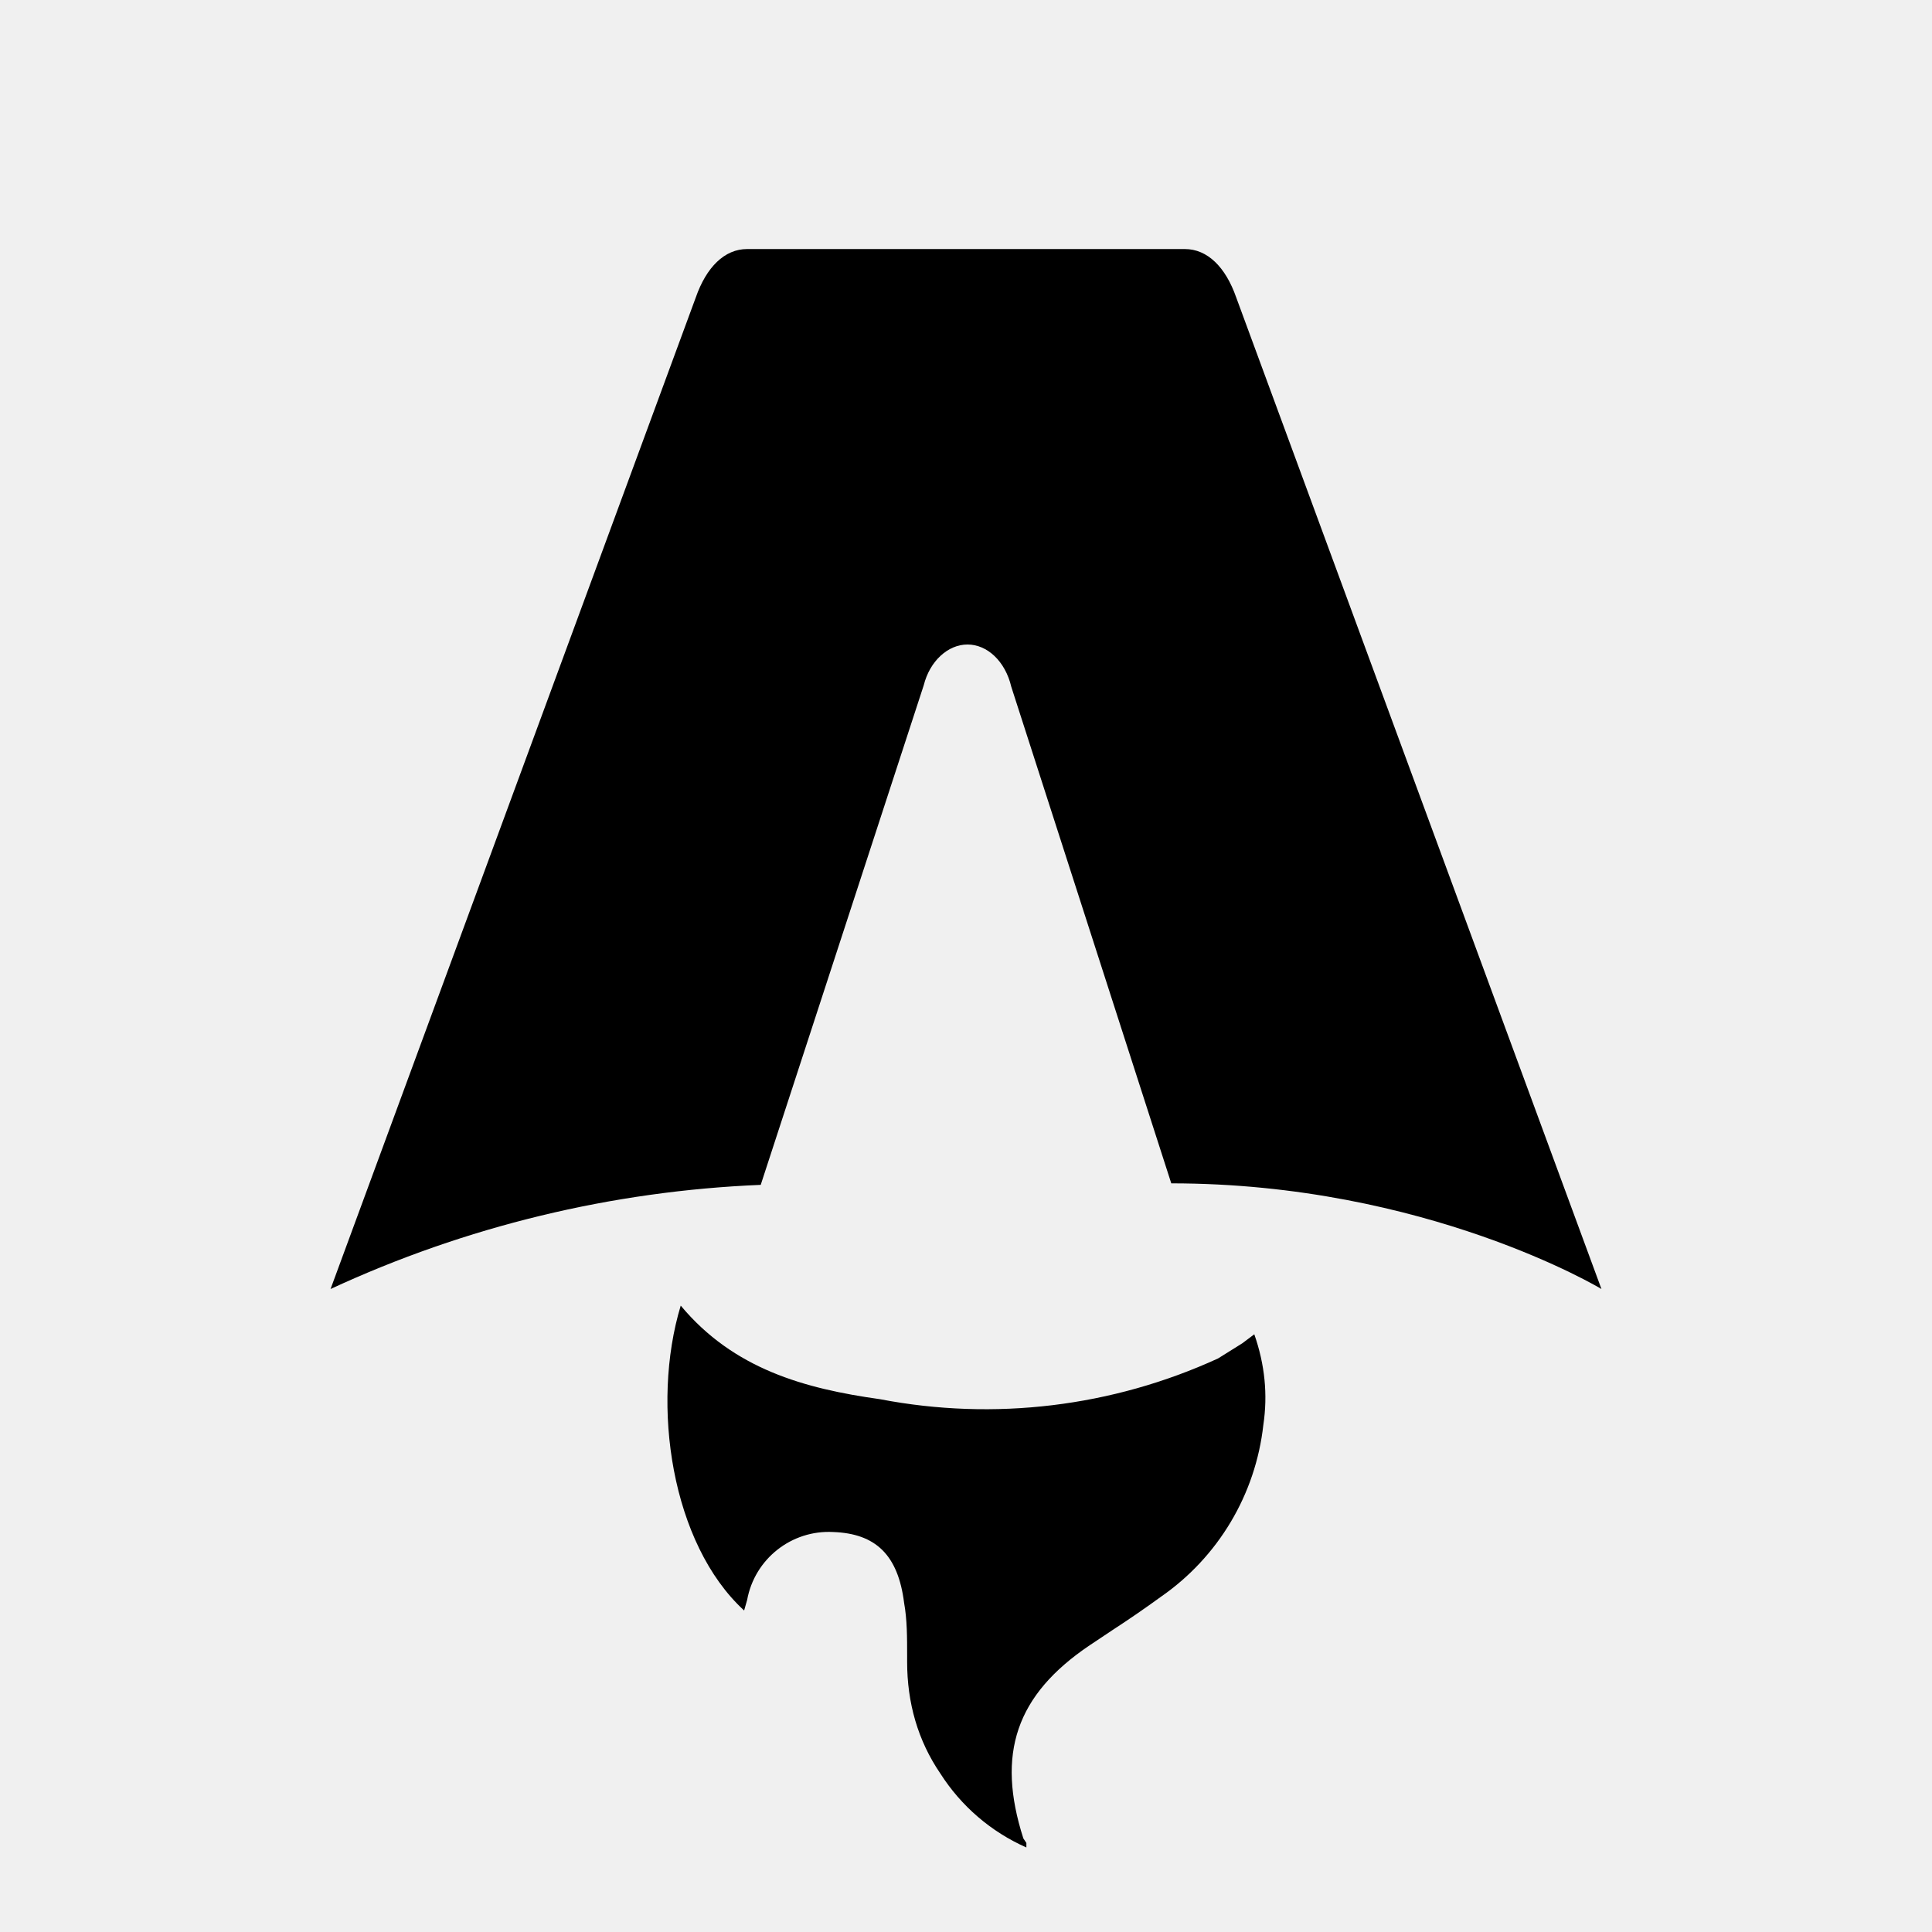
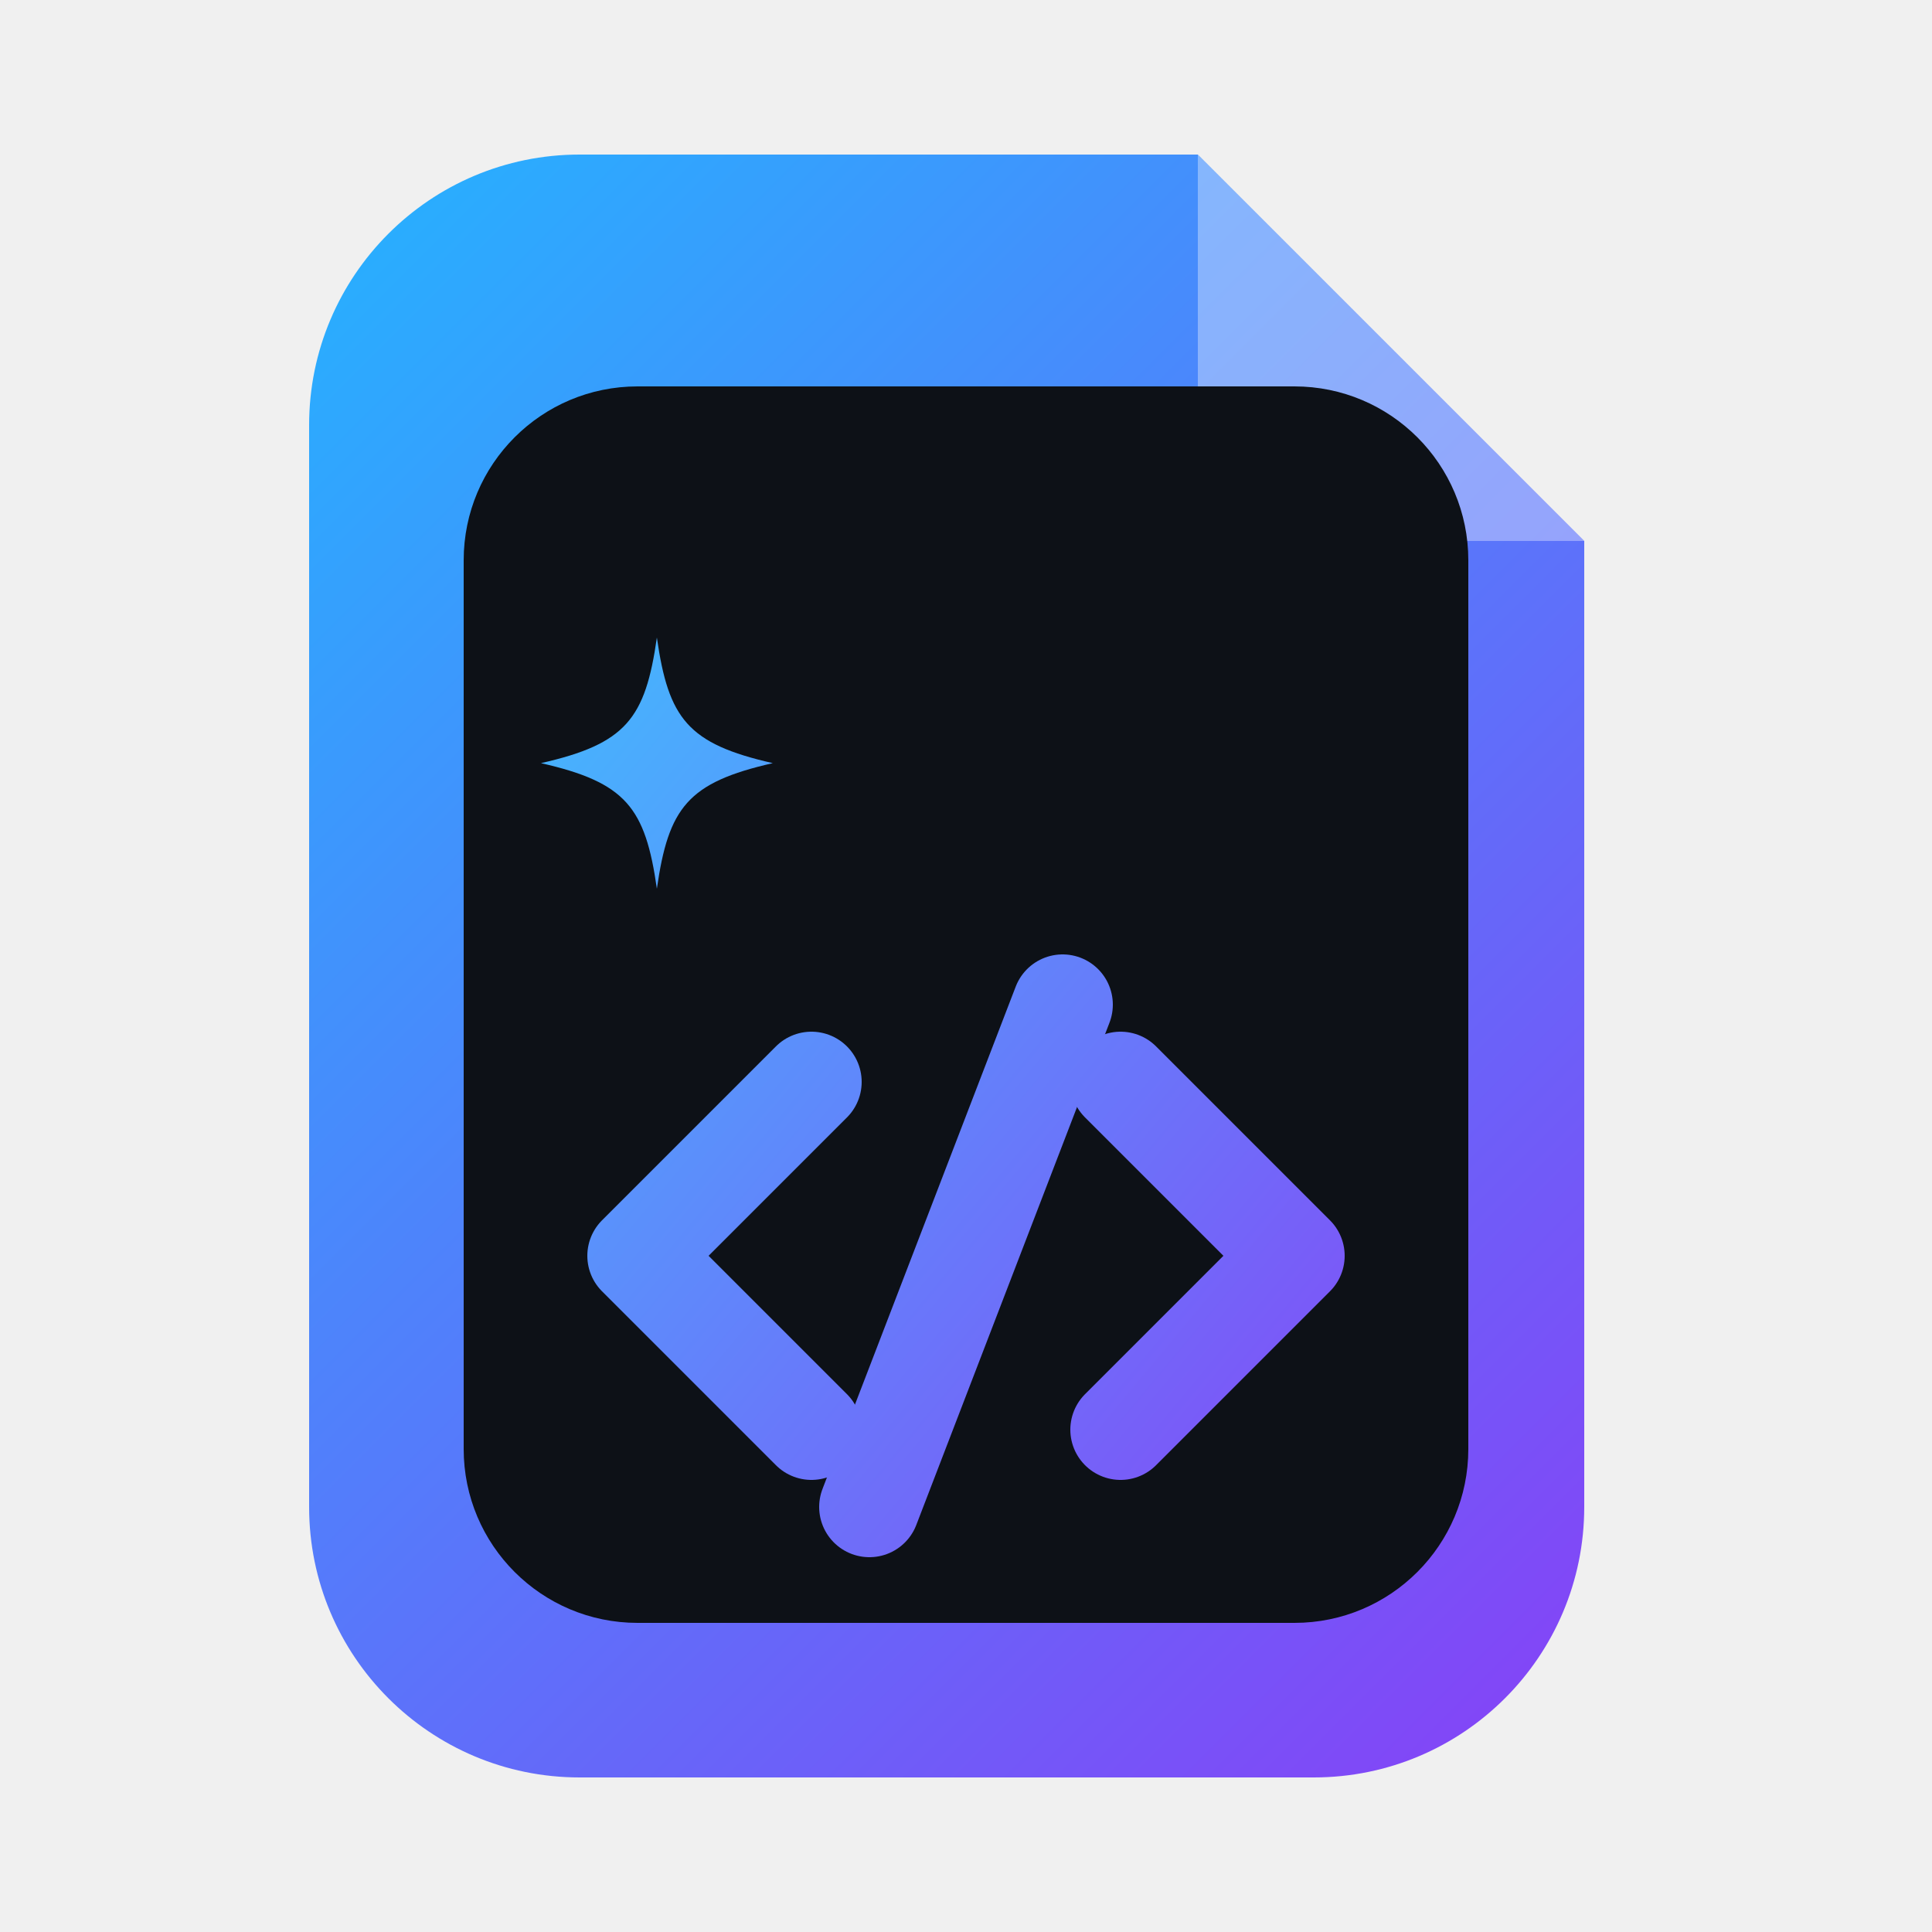
- <svg xmlns="http://www.w3.org/2000/svg" fill="none" viewBox="0 0 128 128">
-   <path d="M50.4 78.5a75.1 75.1 0 0 0-28.5 6.9l24.2-65.7c.7-2 1.9-3.2 3.4-3.2h29c1.5 0 2.7 1.2 3.4 3.2l24.2 65.7s-11.6-7-28.5-7L67 45.5c-.4-1.7-1.6-2.8-2.9-2.8-1.3 0-2.5 1.1-2.9 2.7L50.4 78.5Zm-1.1 28.2Zm-4.2-20.2c-2 6.6-.6 15.8 4.2 20.2a17.5 17.5 0 0 1 .2-.7 5.5 5.5 0 0 1 5.7-4.5c2.8.1 4.3 1.5 4.7 4.7.2 1.1.2 2.3.2 3.5v.4c0 2.7.7 5.2 2.2 7.4a13 13 0 0 0 5.7 4.9v-.3l-.2-.3c-1.8-5.6-.5-9.5 4.4-12.8l1.5-1a73 73 0 0 0 3.2-2.2 16 16 0 0 0 6.8-11.4c.3-2 .1-4-.6-6l-.8.6-1.6 1a37 37 0 0 1-22.4 2.7c-5-.7-9.7-2-13.2-6.2Z" />
-   <style>
-         path { fill: #000; }
-         @media (prefers-color-scheme: dark) {
-             path { fill: #FFF; }
-         }
-     </style>
+ <svg xmlns="http://www.w3.org/2000/svg" viewBox="0 0 100 100">
+   <defs>
+     <linearGradient id="g1" x1="10" y1="10" x2="90" y2="90" gradientUnits="userSpaceOnUse">
+       <stop offset="0" stop-color="#22b6ff" />
+       <stop offset="1" stop-color="#8b3cf6" />
+     </linearGradient>
+     <linearGradient id="g2" x1="20" y1="30" x2="80" y2="80" gradientUnits="userSpaceOnUse">
+       <stop offset="0" stop-color="#3bc7ff" />
+       <stop offset="1" stop-color="#8b3cf6" />
+     </linearGradient>
+   </defs>
+   <path d="M30 8 H62 L82 28 V78 A14 14 0 0 1 68 92 H30 A14 14 0 0 1 16 78 V22 A14 14 0 0 1 30 8 Z" fill="url(#g1)" />
+   <path d="M62 8 L82 28 H68 A6 6 0 0 1 62 22 Z" fill="#ffffff" fill-opacity="0.35" />
+   <rect x="24" y="20" width="52" height="64" rx="9" fill="#0d1117" />
+   <path d="M34 33 C34.6 37.2 35.6 38.5 40 39.5 C35.6 40.5 34.6 41.8 34 46 C33.4 41.8 32.4 40.5 28 39.5 C32.4 38.5 33.4 37.2 34 33 Z" fill="url(#g2)" />
+   <path d="M42 56 L33 65 L42 74 M58 56 L67 65 L58 74" fill="none" stroke="url(#g2)" stroke-width="5.2" stroke-linecap="round" stroke-linejoin="round" />
+   <line x1="55" y1="52" x2="45" y2="78" stroke="url(#g2)" stroke-width="5.2" stroke-linecap="round" />
</svg>
